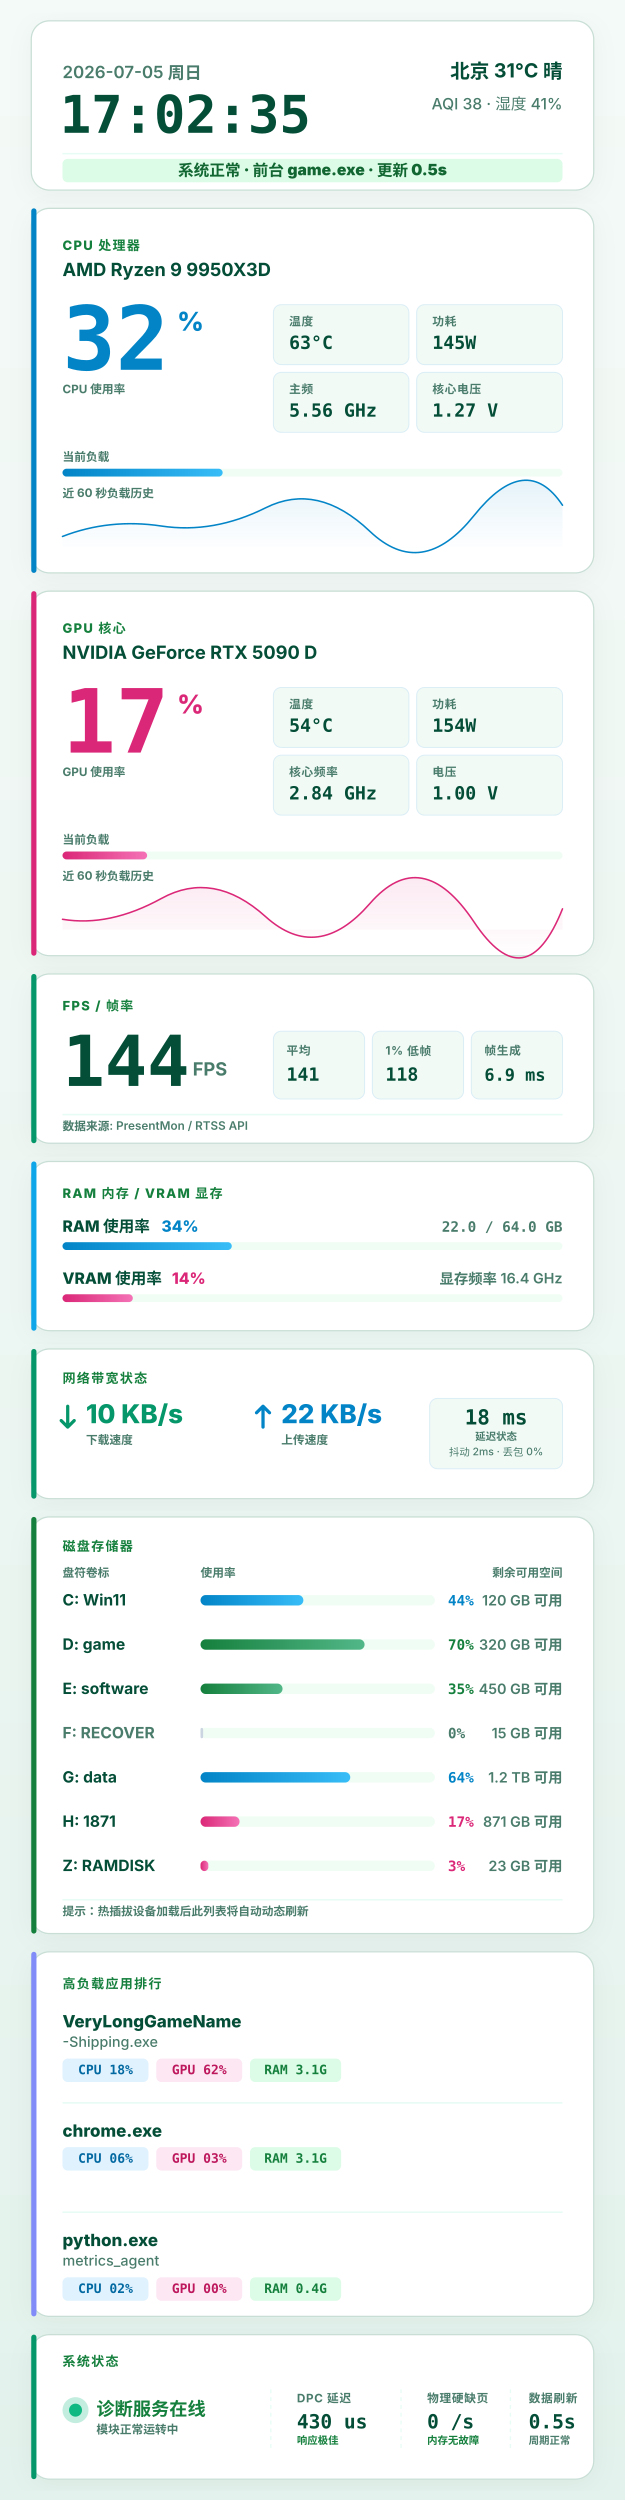
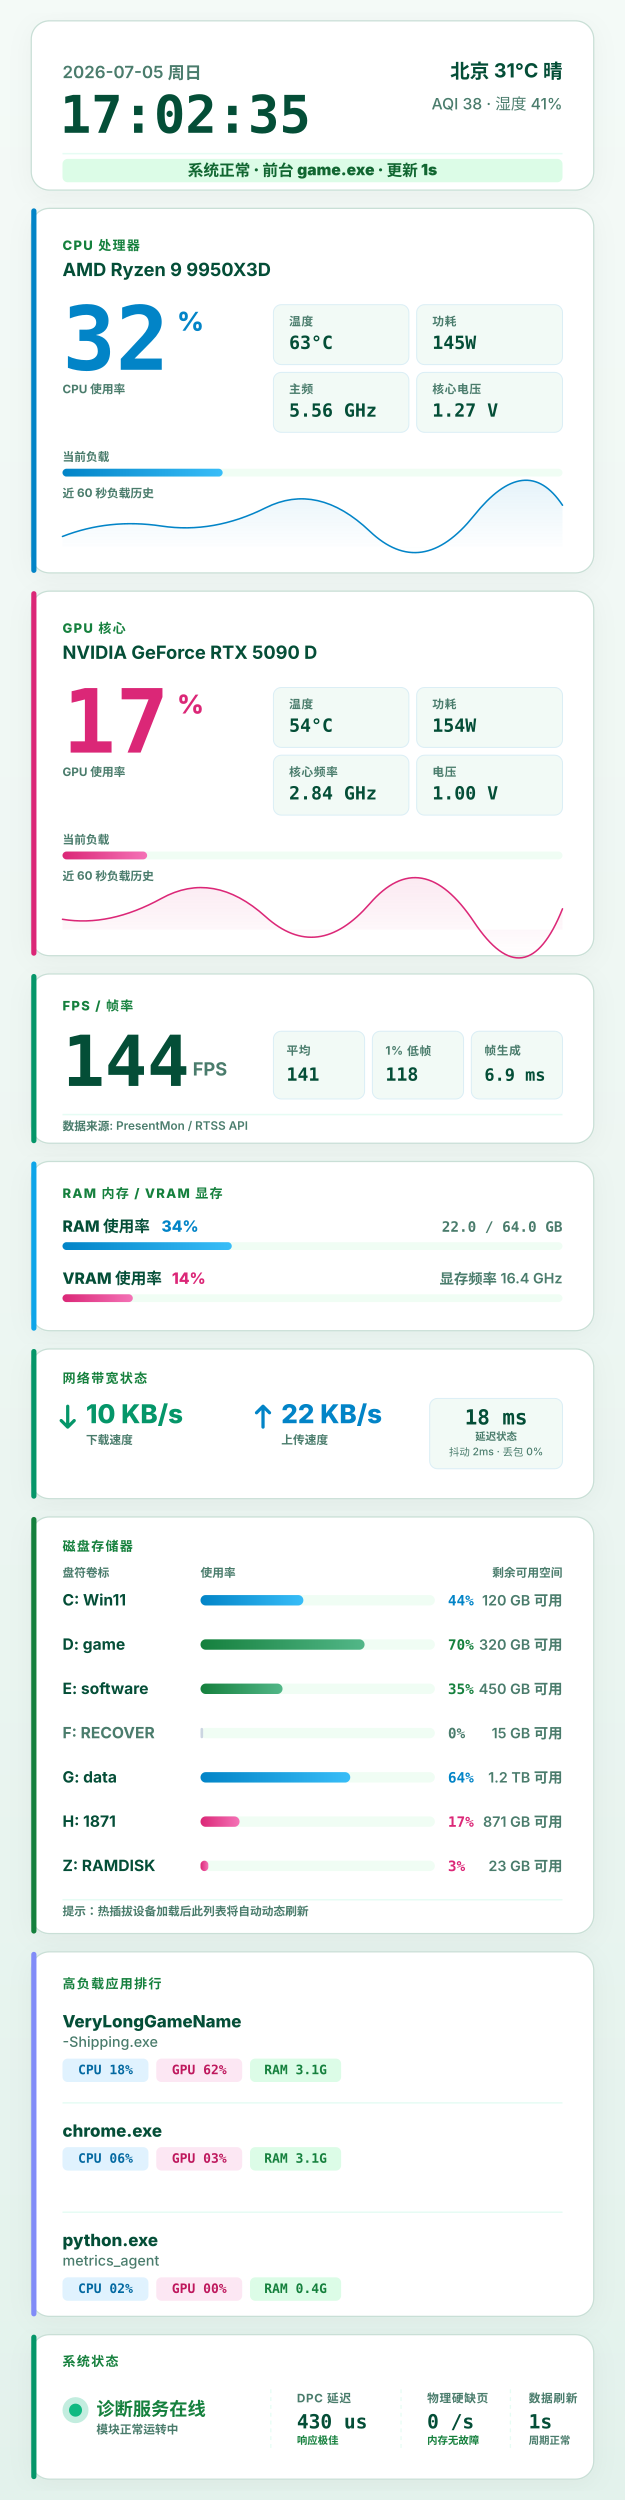
<svg xmlns="http://www.w3.org/2000/svg" viewBox="0 0 480 1920" width="480" height="1920">
  <defs>
    <linearGradient id="bg-grad" x1="0%" y1="0%" x2="0%" y2="100%">
      <stop offset="0%" stop-color="#f4faf7" />
      <stop offset="50%" stop-color="#edf6f2" />
      <stop offset="100%" stop-color="#e3f2ec" />
    </linearGradient>
    <linearGradient id="cpu-grad" x1="0%" y1="0%" x2="100%" y2="0%">
      <stop offset="0%" stop-color="#0284c7" />
      <stop offset="100%" stop-color="#38bdf8" />
    </linearGradient>
    <linearGradient id="gpu-grad" x1="0%" y1="0%" x2="100%" y2="0%">
      <stop offset="0%" stop-color="#db2777" />
      <stop offset="100%" stop-color="#f472b6" />
    </linearGradient>
    <linearGradient id="net-grad" x1="0%" y1="0%" x2="100%" y2="0%">
      <stop offset="0%" stop-color="#059669" />
      <stop offset="100%" stop-color="#34d399" />
    </linearGradient>
    <linearGradient id="disk-grad" x1="0%" y1="0%" x2="100%" y2="0%">
      <stop offset="0%" stop-color="#15803d" />
      <stop offset="100%" stop-color="#52b788" />
    </linearGradient>
    <linearGradient id="cpu-curve-grad" x1="0" y1="0" x2="0" y2="1">
      <stop offset="0%" stop-color="#0284c7" stop-opacity="0.10" />
      <stop offset="100%" stop-color="#0284c7" stop-opacity="0.00" />
    </linearGradient>
    <linearGradient id="gpu-curve-grad" x1="0" y1="0" x2="0" y2="1">
      <stop offset="0%" stop-color="#db2777" stop-opacity="0.10" />
      <stop offset="100%" stop-color="#db2777" stop-opacity="0.00" />
    </linearGradient>
    <filter id="mint-shadow" x="-8%" y="-8%" width="116%" height="116%">
      <feDropShadow dx="0" dy="4" stdDeviation="10" flood-color="#022c1e" flood-opacity="0.04" />
    </filter>
  </defs>
  <style>
    .font-sans { font-family: 'Inter', -apple-system, 'Segoe UI', 'PingFang SC', sans-serif; }
    .font-mono { font-family: 'JetBrains Mono', 'Segoe UI Mono', monospace; font-variant-numeric: tabular-nums; }
    
    /* 克制的边框、阴影与留白 */
    .card-bg { fill: #ffffff; rx: 14px; stroke: #c9dfd6; stroke-width: 1px; filter: url(#mint-shadow); }
    .title-sec { font-size: 10px; font-weight: 800; fill: #15803d; letter-spacing: 1px; }
    .mini-panel { fill: #f2faf6; stroke: #dbeef5; stroke-width: 0.8px; rx: 6px; }
    
    /* 核心文字样式 */
    .text-val { font-size: 14px; font-weight: 700; fill: #044e37; }
    .text-lbl { font-size: 9px; font-weight: 700; fill: #4a7c6c; letter-spacing: 0.5px; }
    .text-unit { font-size: 11px; font-weight: 600; fill: #4a7c6c; }
  </style>
  <rect width="480" height="1920" fill="url(#bg-grad)" />
  <g id="header-group" transform="translate(24, 16)">
    <rect width="432" height="130" class="card-bg" />
    <text x="24" y="44" class="font-sans" font-size="13" font-weight="600" fill="#4a7c6c" id="header-date">2026-07-05 周日</text>
    <text x="22" y="86" class="font-mono" font-size="40" font-weight="800" fill="#044e37" id="header-time">17:02:35</text>
    <text x="408" y="44" text-anchor="end" class="font-sans" font-size="15" font-weight="700" fill="#044e37" id="header-weather">北京 31°C 晴</text>
    <text x="408" y="68" text-anchor="end" class="font-sans" font-size="12" font-weight="500" fill="#4a7c6c" id="header-aqi">AQI 38 · 湿度 41%</text>
    <line x1="24" y1="102" x2="408" y2="102" stroke="#e6fcf4" stroke-width="1.2" />
    <rect x="24" y="106" width="384" height="18" rx="4" fill="#dcfce7" />
-     <text x="216" y="119" text-anchor="middle" class="font-sans" font-size="12" font-weight="900" fill="#116631" id="header-status-strip">系统正常  ·  前台 game.exe  ·  更新 0.5s</text>
+     <text x="216" y="119" text-anchor="middle" class="font-sans" font-size="12" font-weight="900" fill="#116631" id="header-status-strip">系统正常  ·  前台 game.exe  ·  更新 1s</text>
  </g>
  <g id="cpu-group" transform="translate(24, 160)">
    <rect width="432" height="280" class="card-bg" />
    <rect x="0" y="0" width="4" height="280" rx="2" fill="#0284c7" />
    <text x="24" y="32" class="font-sans title-sec">CPU 处理器</text>
    <text x="24" y="52" class="font-sans" font-size="14" font-weight="700" fill="#044e37" id="cpu-model">AMD Ryzen 9 9950X3D</text>
    <text x="24" y="124" class="font-mono" font-size="68" font-weight="800" fill="#0284c7" id="cpu-usage">32</text>
    <text x="112" y="94" class="font-sans" font-size="20" font-weight="800" fill="#0284c7">%</text>
    <text x="24" y="142" class="font-sans" font-size="9" font-weight="700" fill="#4a7c6c">CPU 使用率</text>
    <g transform="translate(186, 74)">
      <rect width="104" height="46" class="mini-panel" />
      <text x="12" y="16" class="font-sans text-lbl">温度</text>
      <text x="12" y="34" class="font-mono text-val" id="cpu-temp">63°C</text>
    </g>
    <g transform="translate(296, 74)">
      <rect width="112" height="46" class="mini-panel" />
      <text x="12" y="16" class="font-sans text-lbl">功耗</text>
      <text x="12" y="34" class="font-mono text-val" id="cpu-power">145W</text>
    </g>
    <g transform="translate(186, 126)">
      <rect width="104" height="46" class="mini-panel" />
      <text x="12" y="16" class="font-sans text-lbl">主频</text>
      <text x="12" y="34" class="font-mono text-val" id="cpu-clock">5.56 GHz</text>
    </g>
    <g transform="translate(296, 126)">
      <rect width="112" height="46" class="mini-panel" />
      <text x="12" y="16" class="font-sans text-lbl">核心电压</text>
      <text x="12" y="34" class="font-mono text-val" id="cpu-vcore">1.27 V</text>
    </g>
    <text x="24" y="194" class="font-sans" font-size="9" font-weight="700" fill="#4a7c6c">当前负载</text>
    <rect x="24" y="200" width="384" height="6" rx="3" fill="#f0fdf4" />
    <rect x="24" y="200" width="123" height="6" rx="3" fill="url(#cpu-grad)" id="cpu-bar" />
    <text x="24" y="222" class="font-sans" font-size="9" font-weight="700" fill="#4a7c6c">近 60 秒负载历史</text>
    <path d="M 24 252 Q 60 238 100 244 T 180 230 T 260 248 T 340 236 T 408 228 L 408 260 L 24 260 Z" fill="url(#cpu-curve-grad)" />
    <path d="M 24 252 Q 60 238 100 244 T 180 230 T 260 248 T 340 236 T 408 228" fill="none" stroke="#0284c7" stroke-width="1.2" stroke-linecap="round" id="cpu-curve" />
  </g>
  <g id="gpu-group" transform="translate(24, 454)">
    <rect width="432" height="280" class="card-bg" />
    <rect x="0" y="0" width="4" height="280" rx="2" fill="#db2777" />
    <text x="24" y="32" class="font-sans title-sec">GPU 核心</text>
    <text x="24" y="52" class="font-sans" font-size="14" font-weight="700" fill="#044e37" id="gpu-model">NVIDIA GeForce RTX 5090 D</text>
    <text x="24" y="124" class="font-mono" font-size="68" font-weight="800" fill="#db2777" id="gpu-usage">17</text>
    <text x="112" y="94" class="font-sans" font-size="20" font-weight="800" fill="#db2777">%</text>
    <text x="24" y="142" class="font-sans" font-size="9" font-weight="700" fill="#4a7c6c">GPU 使用率</text>
    <g transform="translate(186, 74)">
      <rect width="104" height="46" class="mini-panel" />
      <text x="12" y="16" class="font-sans text-lbl">温度</text>
      <text x="12" y="34" class="font-mono text-val" id="gpu-temp">54°C</text>
    </g>
    <g transform="translate(296, 74)">
      <rect width="112" height="46" class="mini-panel" />
      <text x="12" y="16" class="font-sans text-lbl">功耗</text>
      <text x="12" y="34" class="font-mono text-val" id="gpu-power">154W</text>
    </g>
    <g transform="translate(186, 126)">
      <rect width="104" height="46" class="mini-panel" />
      <text x="12" y="16" class="font-sans text-lbl">核心频率</text>
      <text x="12" y="34" class="font-mono text-val" id="gpu-clock">2.84 GHz</text>
    </g>
    <g transform="translate(296, 126)">
      <rect width="112" height="46" class="mini-panel" />
      <text x="12" y="16" class="font-sans text-lbl">电压</text>
      <text x="12" y="34" class="font-mono text-val" id="gpu-volt">1.00 V</text>
    </g>
    <text x="24" y="194" class="font-sans" font-size="9" font-weight="700" fill="#4a7c6c">当前负载</text>
    <rect x="24" y="200" width="384" height="6" rx="3" fill="#f0fdf4" />
    <rect x="24" y="200" width="65" height="6" rx="3" fill="url(#gpu-grad)" id="gpu-bar" />
    <text x="24" y="222" class="font-sans" font-size="9" font-weight="700" fill="#4a7c6c">近 60 秒负载历史</text>
    <path d="M 24 252 Q 60 258 100 236 T 180 250 T 260 240 T 340 254 T 408 244 L 408 260 L 24 260 Z" fill="url(#gpu-curve-grad)" />
    <path d="M 24 252 Q 60 258 100 236 T 180 250 T 260 240 T 340 254 T 408 244" fill="none" stroke="#db2777" stroke-width="1.2" stroke-linecap="round" id="gpu-curve" />
  </g>
  <g id="fps-group" transform="translate(24, 748)">
    <rect width="432" height="130" class="card-bg" />
    <rect x="0" y="0" width="4" height="130" rx="2" fill="#059669" />
    <text x="24" y="28" class="font-sans title-sec">FPS / 帧率</text>
    <text x="24" y="86" class="font-mono" font-size="54" font-weight="800" fill="#044e37" id="fps-current">144</text>
    <text x="124" y="78" class="font-sans" font-size="14" font-weight="700" fill="#4a7c6c">FPS</text>
    <g transform="translate(186, 44)">
      <rect width="70" height="52" class="mini-panel" />
      <text x="10" y="18" class="font-sans text-lbl">平均</text>
      <text x="10" y="38" class="font-mono text-val" id="fps-avg">141</text>
    </g>
    <g transform="translate(262, 44)">
      <rect width="70" height="52" class="mini-panel" />
      <text x="10" y="18" class="font-sans text-lbl" fill="#be185d">1% 低帧</text>
      <text x="10" y="38" class="font-mono text-val" fill="#be185d" id="fps-low">118</text>
    </g>
    <g transform="translate(338, 44)">
      <rect width="70" height="52" class="mini-panel" />
      <text x="10" y="18" class="font-sans text-lbl">帧生成</text>
      <text x="10" y="38" class="font-mono" font-size="13" font-weight="700" fill="#044e37" id="fps-frametime">6.9 ms</text>
    </g>
    <line x1="24" y1="108" x2="408" y2="108" stroke="#e6fcf4" stroke-width="1.2" />
    <text x="24" y="120" class="font-sans" font-size="9" font-weight="600" fill="#4a7c6c" id="fps-tool">数据来源: PresentMon / RTSS API</text>
  </g>
  <g id="memory-group" transform="translate(24, 892)">
    <rect width="432" height="130" class="card-bg" />
    <rect x="0" y="0" width="4" height="130" rx="2" fill="#0ea5e9" />
    <text x="24" y="28" class="font-sans title-sec">RAM 内存 / VRAM 显存</text>
    <g transform="translate(24, 38)">
      <text x="0" y="16" class="font-sans" font-size="12" font-weight="800" fill="#044e37">RAM 使用率</text>
      <text x="76" y="16" class="font-sans" font-size="12" font-weight="800" fill="#0284c7" id="ram-usage">34%</text>
      <text x="384" y="16" text-anchor="end" class="font-mono text-unit" id="ram-details">22.0 / 64.0 GB</text>
      <rect x="0" y="24" width="384" height="6" rx="3" fill="#f0fdf4" />
      <rect x="0" y="24" width="130" height="6" rx="3" fill="url(#cpu-grad)" id="ram-bar" />
    </g>
    <g transform="translate(24, 78)">
      <text x="0" y="16" class="font-sans" font-size="12" font-weight="800" fill="#044e37">VRAM 使用率</text>
      <text x="84" y="16" class="font-sans" font-size="12" font-weight="800" fill="#db2777" id="vram-usage">14%</text>
      <text x="384" y="16" text-anchor="end" class="font-sans text-unit" id="vram-clock">显存频率 16.4 GHz</text>
      <rect x="0" y="24" width="384" height="6" rx="3" fill="#f0fdf4" />
      <rect x="0" y="24" width="54" height="6" rx="3" fill="url(#gpu-grad)" id="vram-bar" />
    </g>
  </g>
  <g id="network-group" transform="translate(24, 1036)">
    <rect width="432" height="115" class="card-bg" />
    <rect x="0" y="0" width="4" height="115" rx="2" fill="#059669" />
    <text x="24" y="26" class="font-sans title-sec">网络带宽状态</text>
    <path d="M 28 44 L 28 60 M 23 55 L 28 60 L 33 55" fill="none" stroke="#059669" stroke-width="2.5" stroke-linecap="round" stroke-linejoin="round" />
    <text x="42" y="57" class="font-sans" font-size="20" font-weight="800" fill="#059669" id="net-download">10 KB/s</text>
    <text x="42" y="73" class="font-sans" font-size="9" font-weight="700" fill="#4a7c6c">下载速度</text>
    <path d="M 178 60 L 178 44 M 173 49 L 178 44 L 183 49" fill="none" stroke="#0284c7" stroke-width="2.5" stroke-linecap="round" stroke-linejoin="round" />
    <text x="192" y="57" class="font-sans" font-size="20" font-weight="800" fill="#0284c7" id="net-upload">22 KB/s</text>
    <text x="192" y="73" class="font-sans" font-size="9" font-weight="700" fill="#4a7c6c">上传速度</text>
    <rect x="306" y="38" width="102" height="54" class="mini-panel" />
    <text x="357" y="58" text-anchor="middle" class="font-mono" font-size="16" font-weight="800" fill="#044e37" id="net-ping">18 ms</text>
    <text x="357" y="70" text-anchor="middle" class="font-sans" font-size="8" font-weight="700" fill="#4a7c6c">延迟状态</text>
    <text x="357" y="82" text-anchor="middle" class="font-sans" font-size="8" font-weight="500" fill="#4a7c6c" id="net-jitter">抖动 2ms · 丢包 0%</text>
  </g>
  <g id="disks-group" transform="translate(24, 1165)">
    <rect width="432" height="320" class="card-bg" />
    <rect x="0" y="0" width="4" height="320" rx="2" fill="#15803d" />
    <text x="24" y="26" class="font-sans title-sec">磁盘存储器</text>
    <text x="24" y="46" class="font-sans" font-size="9" font-weight="700" fill="#4a7c6c">盘符卷标</text>
    <text x="130" y="46" class="font-sans" font-size="9" font-weight="700" fill="#4a7c6c">使用率</text>
    <text x="408" y="46" text-anchor="end" class="font-sans" font-size="9" font-weight="700" fill="#4a7c6c">剩余可用空间</text>
    <g transform="translate(24, 52)">
      <text x="0" y="16" class="font-sans" font-size="12" font-weight="700" fill="#044e37" id="disk-c-label">C: Win11</text>
      <rect x="106" y="8" width="180" height="8" rx="4" fill="#f0fdf4" />
      <rect x="106" y="8" width="79" height="8" rx="4" fill="url(#cpu-grad)" id="disk-c-bar" />
      <text x="296" y="16" class="font-mono" font-size="11" font-weight="700" fill="#0284c7" id="disk-c-pct">44%</text>
      <text x="384" y="16" text-anchor="end" class="font-sans text-unit" id="disk-c-free">120 GB 可用</text>
    </g>
    <g transform="translate(24, 86)">
      <text x="0" y="16" class="font-sans" font-size="12" font-weight="700" fill="#044e37" id="disk-d-label">D: game</text>
      <rect x="106" y="8" width="180" height="8" rx="4" fill="#f0fdf4" />
      <rect x="106" y="8" width="126" height="8" rx="4" fill="url(#disk-grad)" id="disk-d-bar" />
      <text x="296" y="16" class="font-mono" font-size="11" font-weight="700" fill="#15803d" id="disk-d-pct">70%</text>
      <text x="384" y="16" text-anchor="end" class="font-sans text-unit" id="disk-d-free">320 GB 可用</text>
    </g>
    <g transform="translate(24, 120)">
      <text x="0" y="16" class="font-sans" font-size="12" font-weight="700" fill="#044e37" id="disk-e-label">E: software</text>
      <rect x="106" y="8" width="180" height="8" rx="4" fill="#f0fdf4" />
      <rect x="106" y="8" width="63" height="8" rx="4" fill="url(#disk-grad)" id="disk-e-bar" />
      <text x="296" y="16" class="font-mono" font-size="11" font-weight="700" fill="#15803d" id="disk-e-pct">35%</text>
      <text x="384" y="16" text-anchor="end" class="font-sans text-unit" id="disk-e-free">450 GB 可用</text>
    </g>
    <g transform="translate(24, 154)">
      <text x="0" y="16" class="font-sans" font-size="12" font-weight="700" fill="#4a7c6c" id="disk-f-label">F: RECOVER</text>
      <rect x="106" y="8" width="180" height="8" rx="4" fill="#f0fdf4" />
      <rect x="106" y="8" width="2" height="8" rx="1" fill="#cbd5e1" id="disk-f-bar" />
      <text x="296" y="16" class="font-mono" font-size="11" font-weight="700" fill="#4a7c6c" id="disk-f-pct">0%</text>
      <text x="384" y="16" text-anchor="end" class="font-sans text-unit" id="disk-f-free">15 GB 可用</text>
    </g>
    <g transform="translate(24, 188)">
      <text x="0" y="16" class="font-sans" font-size="12" font-weight="700" fill="#044e37" id="disk-g-label">G: data</text>
      <rect x="106" y="8" width="180" height="8" rx="4" fill="#f0fdf4" />
      <rect x="106" y="8" width="115" height="8" rx="4" fill="url(#cpu-grad)" id="disk-g-bar" />
      <text x="296" y="16" class="font-mono" font-size="11" font-weight="700" fill="#0284c7" id="disk-g-pct">64%</text>
      <text x="384" y="16" text-anchor="end" class="font-sans text-unit" id="disk-g-free">1.2 TB 可用</text>
    </g>
    <g transform="translate(24, 222)">
      <text x="0" y="16" class="font-sans" font-size="12" font-weight="700" fill="#044e37" id="disk-h-label">H: 1871</text>
      <rect x="106" y="8" width="180" height="8" rx="4" fill="#f0fdf4" />
      <rect x="106" y="8" width="30" height="8" rx="4" fill="url(#gpu-grad)" id="disk-h-bar" />
      <text x="296" y="16" class="font-mono" font-size="11" font-weight="700" fill="#db2777" id="disk-h-pct">17%</text>
      <text x="384" y="16" text-anchor="end" class="font-sans text-unit" id="disk-h-free">871 GB 可用</text>
    </g>
    <g transform="translate(24, 256)">
      <text x="0" y="16" class="font-sans" font-size="12" font-weight="700" fill="#044e37" id="disk-z-label">Z: RAMDISK</text>
      <rect x="106" y="8" width="180" height="8" rx="4" fill="#f0fdf4" />
      <rect x="106" y="8" width="6" height="8" rx="3" fill="url(#gpu-grad)" id="disk-z-bar" />
      <text x="296" y="16" class="font-mono" font-size="11" font-weight="700" fill="#db2777" id="disk-z-pct">3%</text>
      <text x="384" y="16" text-anchor="end" class="font-sans text-unit" id="disk-z-free">23 GB 可用</text>
    </g>
    <line x1="24" y1="294" x2="408" y2="294" stroke="#e6fcf4" stroke-width="1.2" />
    <text x="24" y="306" class="font-sans" font-size="9" font-weight="600" fill="#4a7c6c">提示：热插拔设备加载后此列表将自动动态刷新</text>
  </g>
  <g id="apps-group" transform="translate(24, 1499)">
    <rect width="432" height="280" class="card-bg" />
    <rect x="0" y="0" width="4" height="280" rx="2" fill="#818cf8" />
    <text x="24" y="28" class="font-sans title-sec">高负载应用排行</text>
    <g transform="translate(24, 42)">
      <text x="0" y="16" class="font-sans" font-size="13" font-weight="800" fill="#044e37" width="384" id="app1-name">
        <tspan x="0" dy="0">VeryLongGameName</tspan>
        <tspan x="0" dy="15" font-size="11" font-weight="500" fill="#4a7c6c">-Shipping.exe</tspan>
      </text>
      <g transform="translate(0, 40)">
        <rect width="66" height="18" rx="4" fill="#e0f2fe" />
        <text x="33" y="12" text-anchor="middle" class="font-mono" font-size="10" font-weight="800" fill="#0369a1" id="app1-cpu">CPU 18%</text>
      </g>
      <g transform="translate(72, 40)">
        <rect width="66" height="18" rx="4" fill="#fce7f3" />
        <text x="33" y="12" text-anchor="middle" class="font-mono" font-size="10" font-weight="800" fill="#be185d" id="app1-gpu">GPU 62%</text>
      </g>
      <g transform="translate(144, 40)">
        <rect width="70" height="18" rx="4" fill="#dcfce7" />
        <text x="35" y="12" text-anchor="middle" class="font-mono" font-size="10" font-weight="800" fill="#15803d" id="app1-ram">RAM 3.1G</text>
      </g>
    </g>
    <line x1="24" y1="116" x2="408" y2="116" stroke="#e6fcf4" stroke-width="1.2" />
    <g transform="translate(24, 126)">
      <text x="0" y="16" class="font-sans" font-size="13" font-weight="800" fill="#044e37" id="app2-name">chrome.exe</text>
      <g transform="translate(0, 24)">
        <rect width="66" height="18" rx="4" fill="#e0f2fe" />
        <text x="33" y="12" text-anchor="middle" class="font-mono" font-size="10" font-weight="800" fill="#0369a1" id="app2-cpu">CPU 06%</text>
      </g>
      <g transform="translate(72, 24)">
        <rect width="66" height="18" rx="4" fill="#fce7f3" />
        <text x="33" y="12" text-anchor="middle" class="font-mono" font-size="10" font-weight="800" fill="#be185d" id="app2-gpu">GPU 03%</text>
      </g>
      <g transform="translate(144, 24)">
        <rect width="70" height="18" rx="4" fill="#dcfce7" />
        <text x="35" y="12" text-anchor="middle" class="font-mono" font-size="10" font-weight="800" fill="#15803d" id="app2-ram">RAM 3.1G</text>
      </g>
    </g>
    <line x1="24" y1="200" x2="408" y2="200" stroke="#e6fcf4" stroke-width="1.2" />
    <g transform="translate(24, 210)">
      <text x="0" y="16" class="font-sans" font-size="13" font-weight="800" fill="#044e37" id="app3-name">
        <tspan x="0" dy="0">python.exe</tspan>
        <tspan x="0" dy="15" font-size="11" font-weight="500" fill="#4a7c6c">metrics_agent</tspan>
      </text>
      <g transform="translate(0, 40)">
        <rect width="66" height="18" rx="4" fill="#e0f2fe" />
        <text x="33" y="12" text-anchor="middle" class="font-mono" font-size="10" font-weight="800" fill="#0369a1" id="app3-cpu">CPU 02%</text>
      </g>
      <g transform="translate(72, 40)">
        <rect width="66" height="18" rx="4" fill="#fce7f3" />
        <text x="33" y="12" text-anchor="middle" class="font-mono" font-size="10" font-weight="800" fill="#be185d" id="app3-gpu">GPU 00%</text>
      </g>
      <g transform="translate(144, 40)">
        <rect width="70" height="18" rx="4" fill="#dcfce7" />
        <text x="35" y="12" text-anchor="middle" class="font-mono" font-size="10" font-weight="800" fill="#15803d" id="app3-ram">RAM 0.4G</text>
      </g>
    </g>
  </g>
  <g id="health-group" transform="translate(24, 1793)">
    <rect width="432" height="111" class="card-bg" />
    <rect x="0" y="0" width="4" height="111" rx="2" fill="#059669" />
    <text x="24" y="24" class="font-sans title-sec">系统状态</text>
    <g transform="translate(24, 38)">
      <circle cx="10" cy="20" r="5" fill="#10b981" />
      <circle cx="10" cy="20" r="10" fill="#10b981" opacity="0.25">
        <animate attributeName="r" values="5;11;5" dur="3s" repeatCount="indefinite" />
        <animate attributeName="opacity" values="0.3;0;0.3" dur="3s" repeatCount="indefinite" />
      </circle>
      <text x="26" y="24" class="font-sans" font-size="14" font-weight="800" fill="#15803d" id="health-status">诊断服务在线</text>
      <text x="26" y="38" class="font-sans" font-size="9" font-weight="700" fill="#4a7c6c">模块正常运转中</text>
    </g>
    <line x1="184" y1="42" x2="184" y2="88" stroke="#e6fcf4" stroke-width="1" stroke-dasharray="3 3" />
    <g transform="translate(204, 38)">
      <text x="0" y="14" class="font-sans text-lbl">DPC 延迟</text>
      <text x="0" y="34" class="font-mono" font-size="15" font-weight="800" fill="#044e37" id="health-dpc">430 us</text>
      <text x="0" y="46" class="font-sans" font-size="8" font-weight="600" fill="#15803d">响应极佳</text>
    </g>
    <line x1="284" y1="42" x2="284" y2="88" stroke="#e6fcf4" stroke-width="1" stroke-dasharray="3 3" />
    <g transform="translate(304, 38)">
      <text x="0" y="14" class="font-sans text-lbl">物理硬缺页</text>
      <text x="0" y="34" class="font-mono" font-size="15" font-weight="800" fill="#044e37" id="health-pagefault">0 /s</text>
      <text x="0" y="46" class="font-sans" font-size="8" font-weight="600" fill="#15803d">内存无故障</text>
    </g>
    <line x1="368" y1="42" x2="368" y2="88" stroke="#e6fcf4" stroke-width="1" stroke-dasharray="3 3" />
    <g transform="translate(382, 38)">
      <text x="0" y="14" class="font-sans text-lbl">数据刷新</text>
-       <text x="0" y="34" class="font-mono" font-size="15" font-weight="800" fill="#044e37" id="health-refresh">0.5s</text>
+       <text x="0" y="34" class="font-mono" font-size="15" font-weight="800" fill="#044e37" id="health-refresh">1s</text>
      <text x="0" y="46" class="font-sans" font-size="8" font-weight="600" fill="#4a7c6c">周期正常</text>
    </g>
  </g>
</svg>
